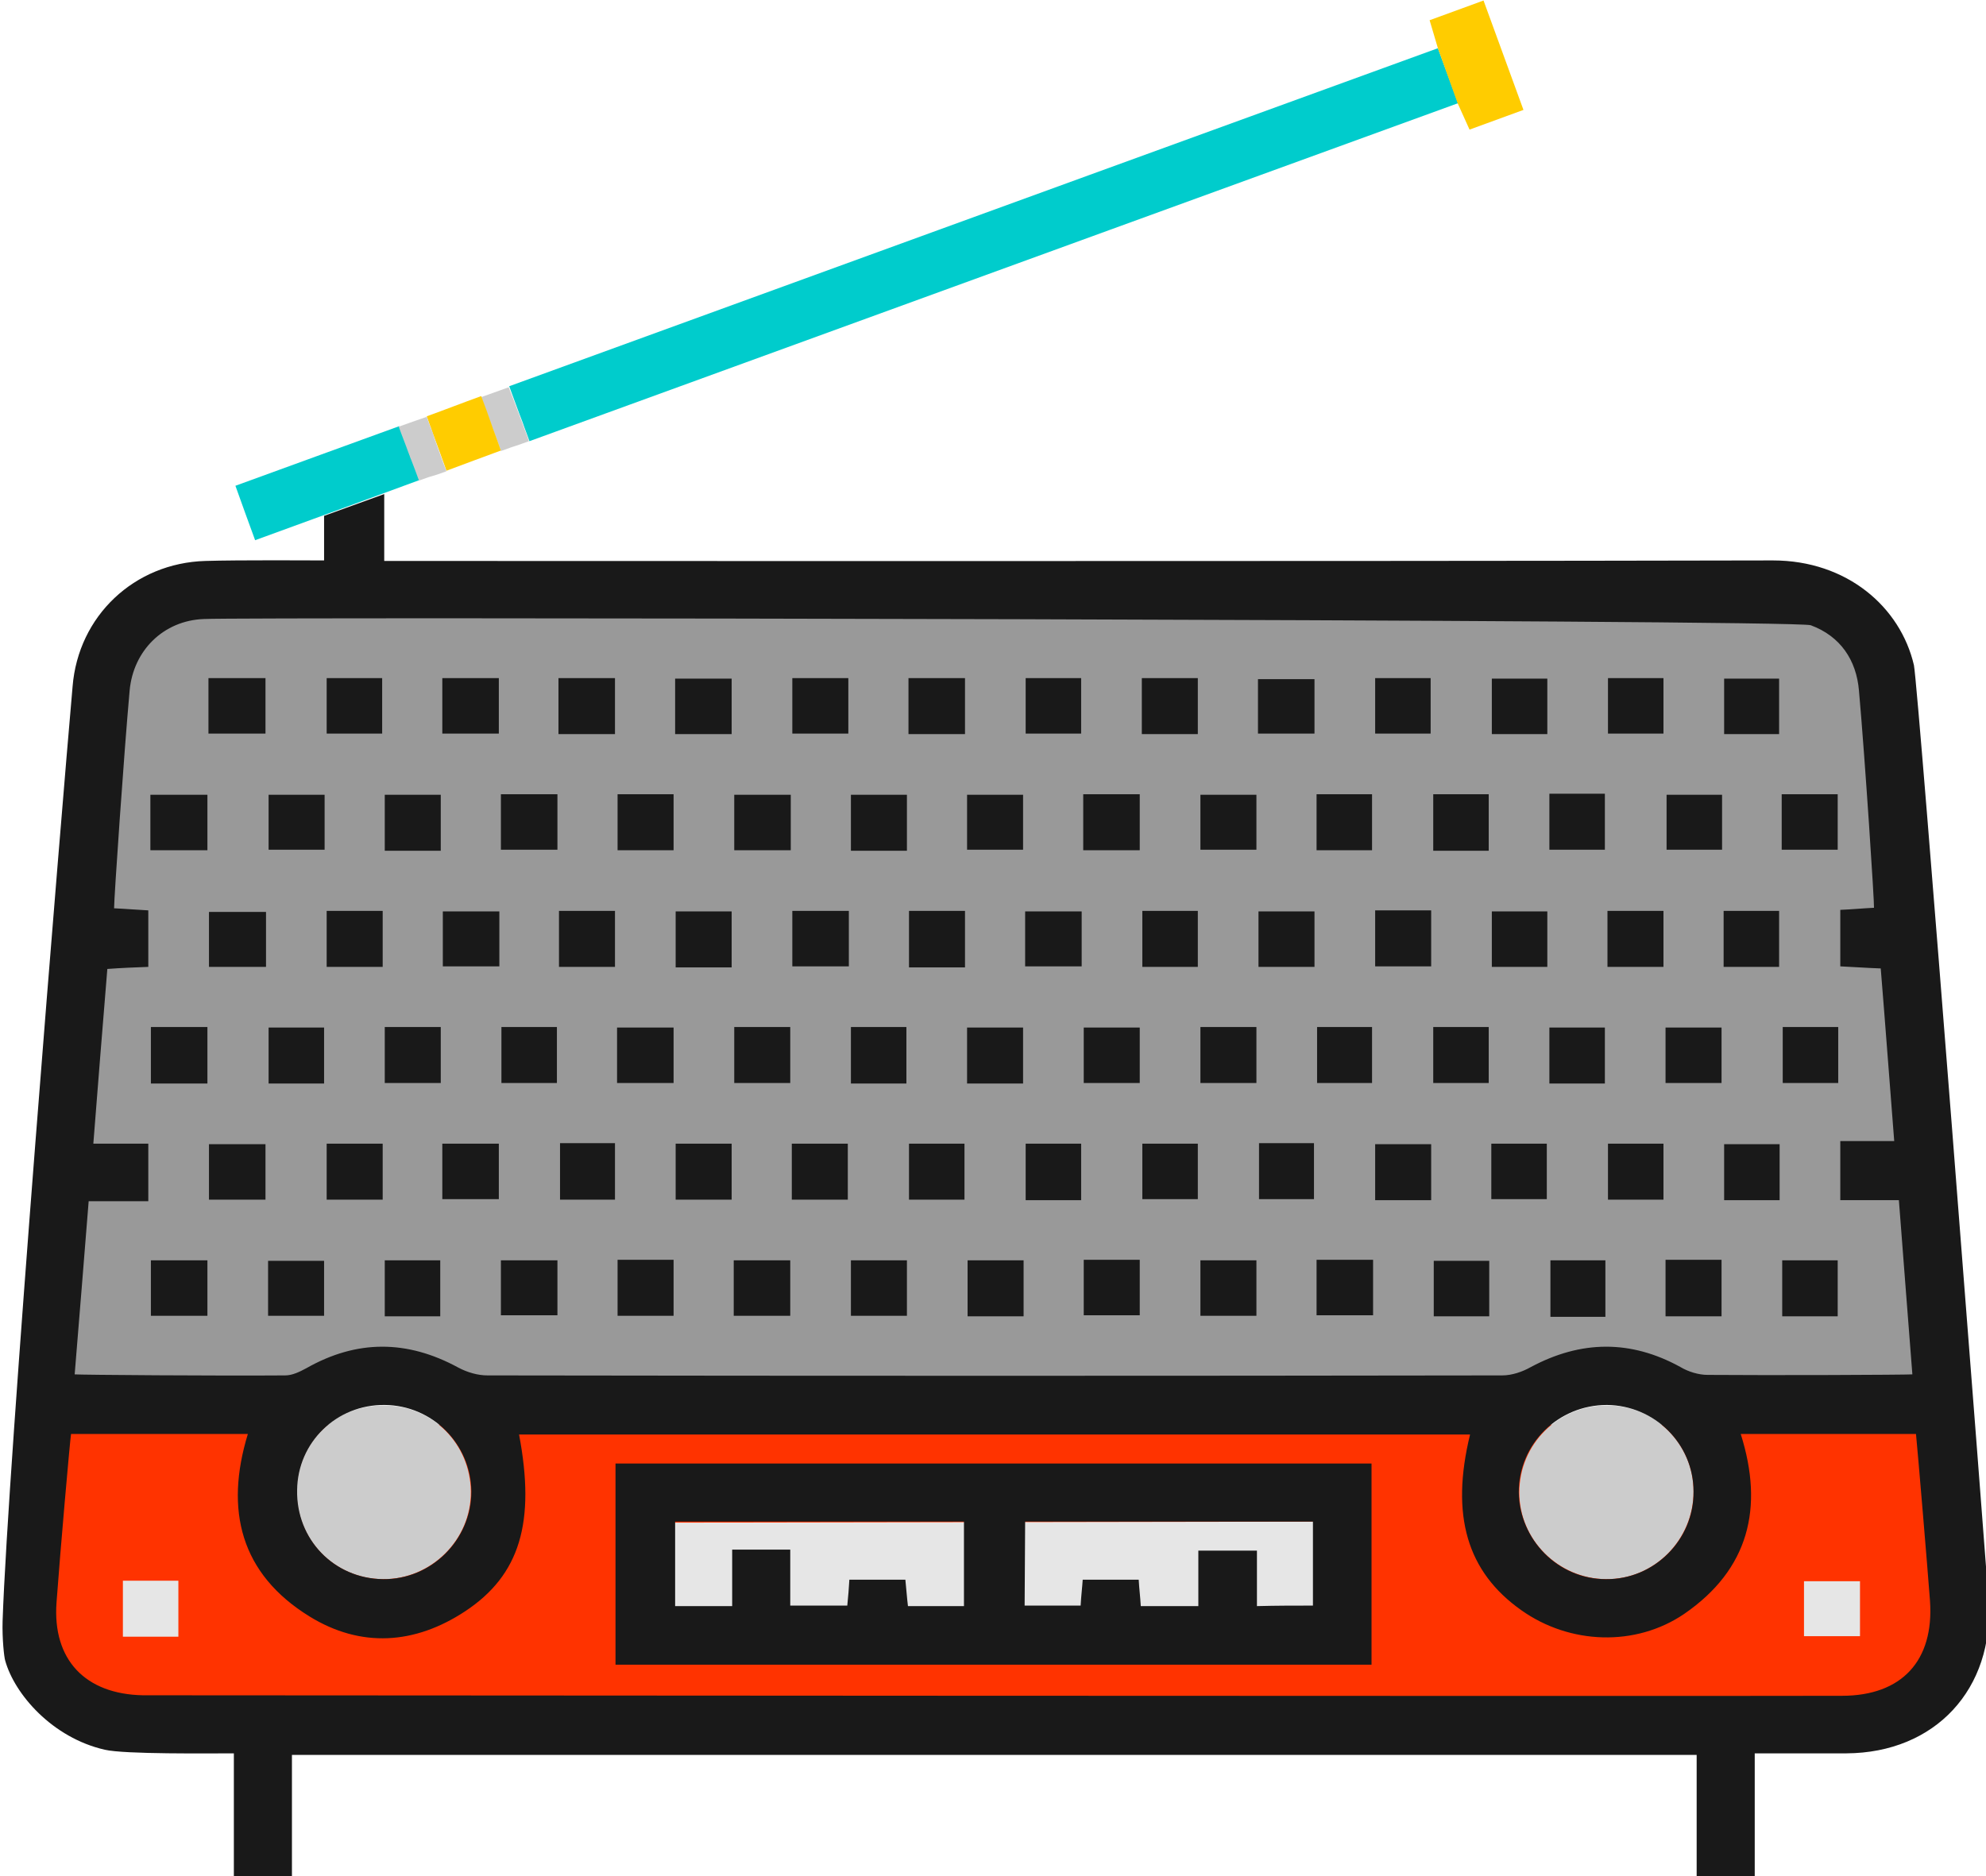
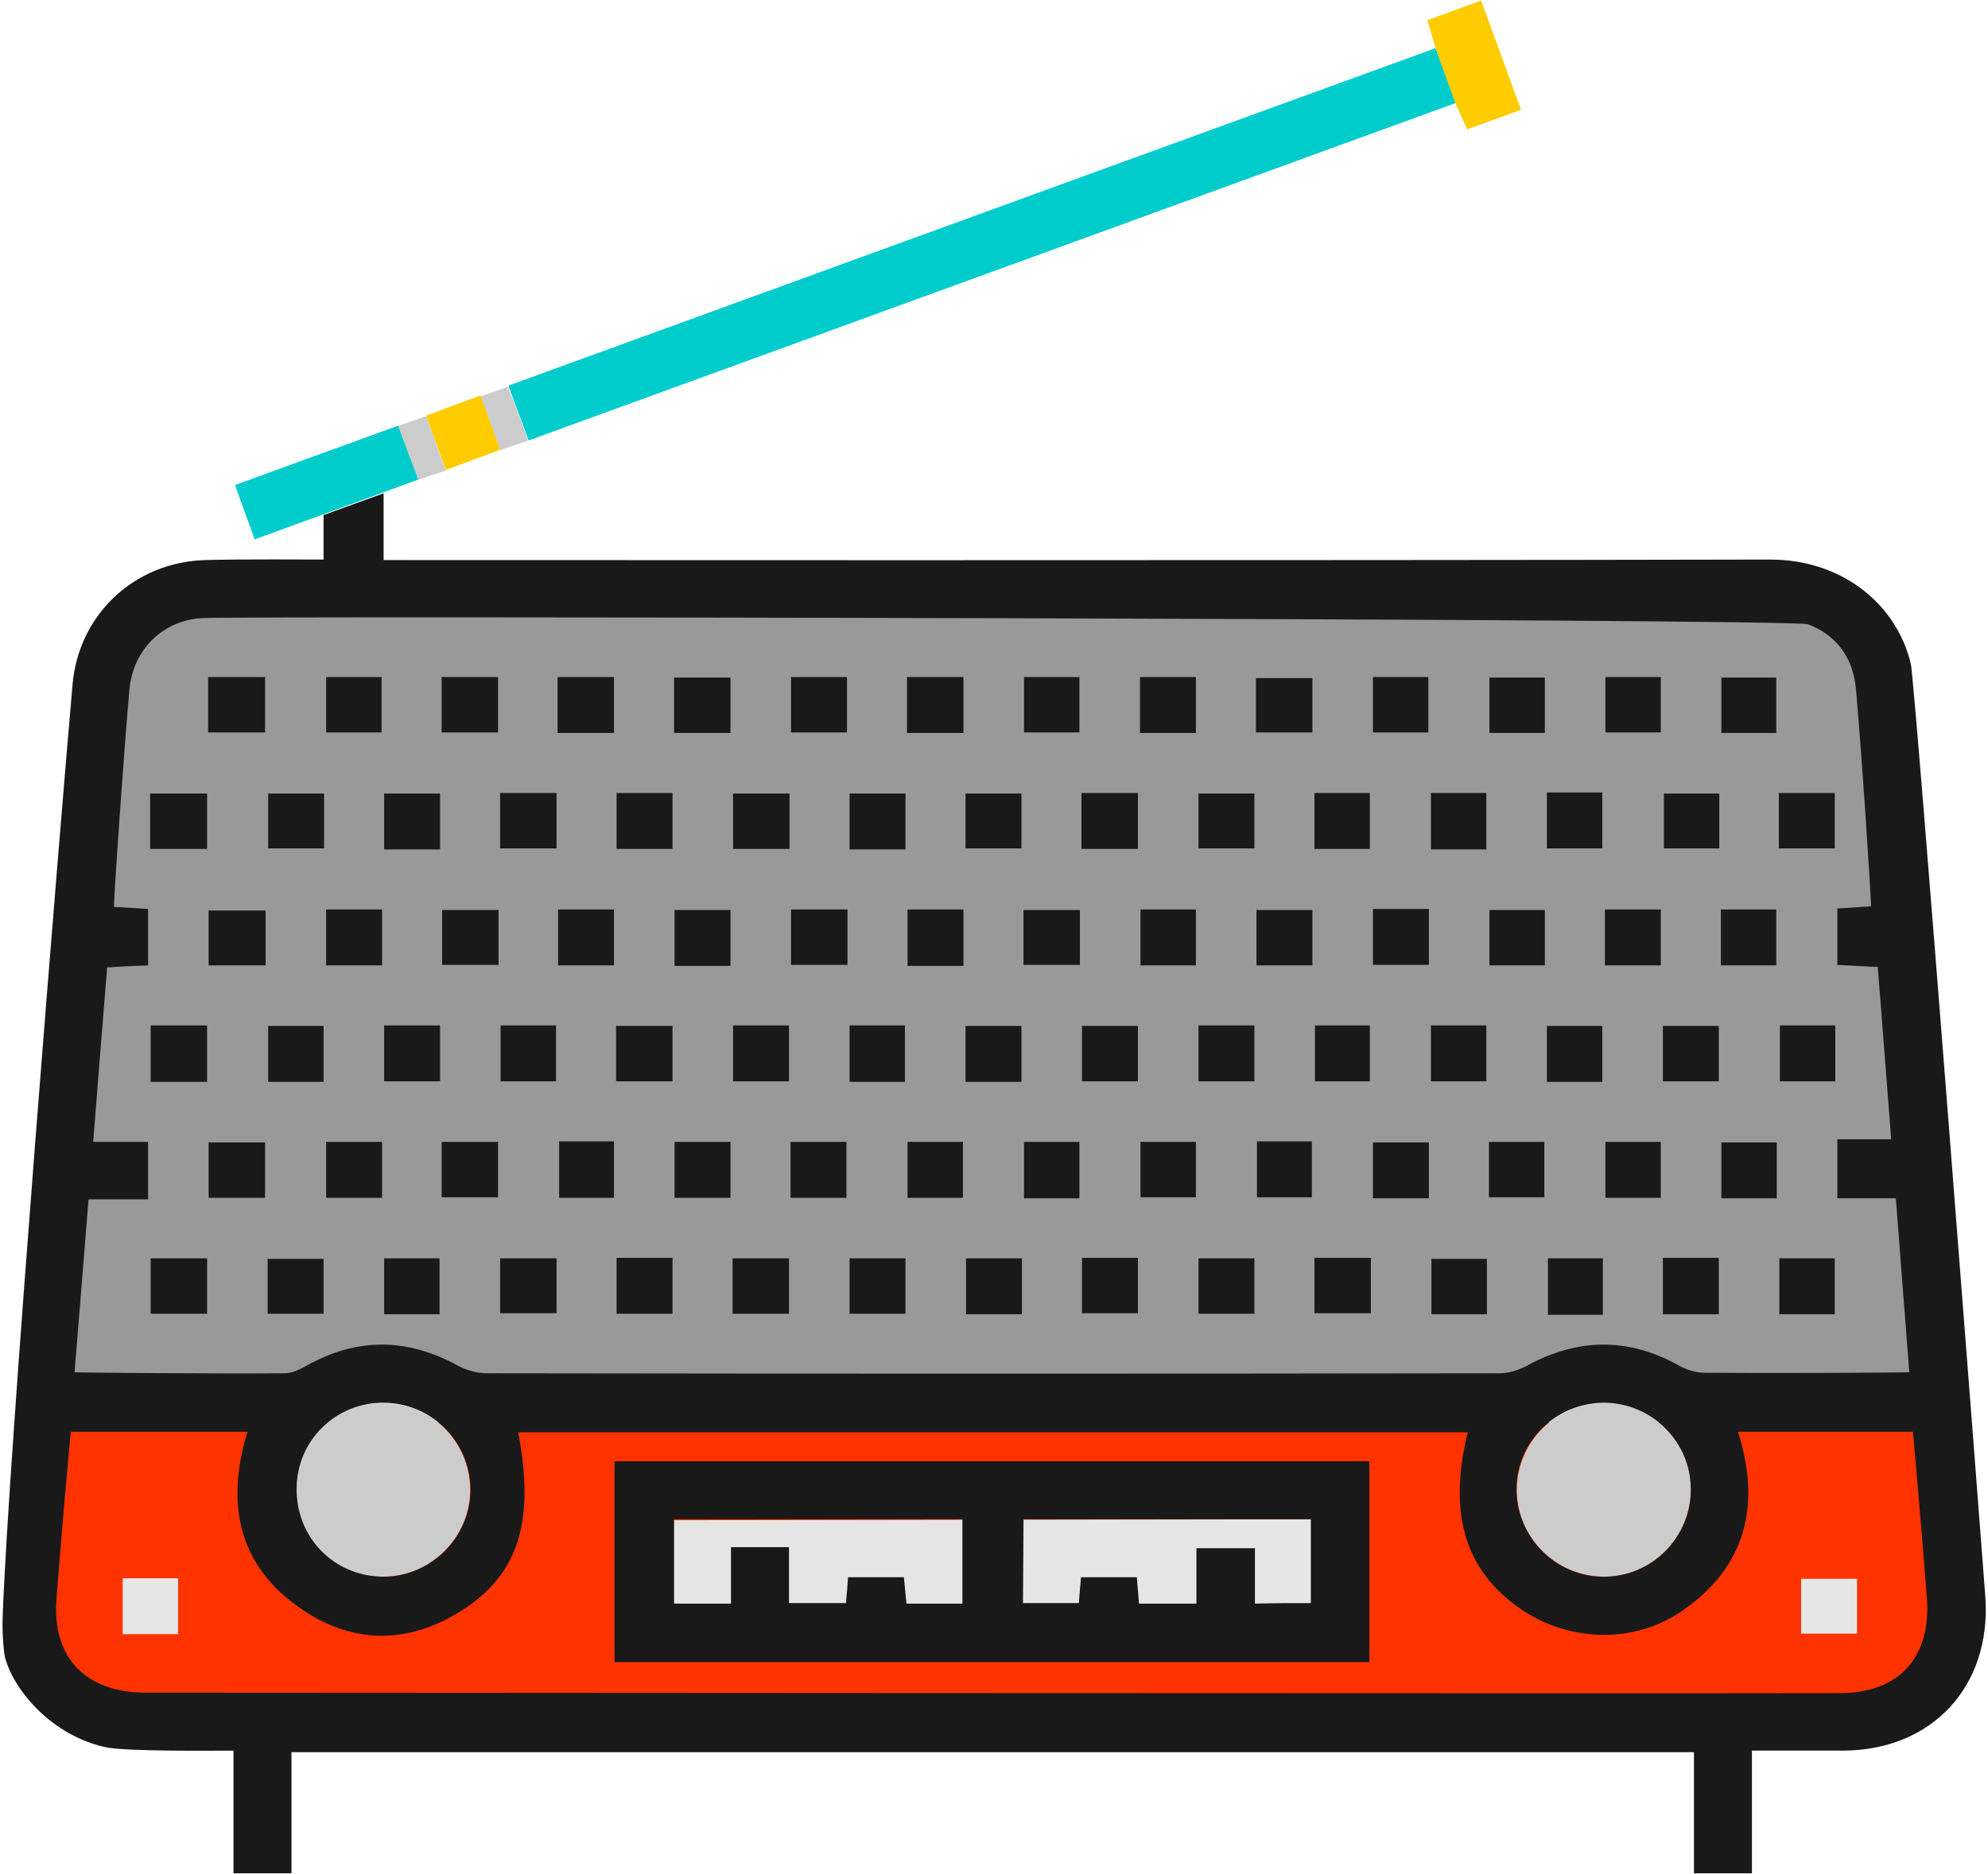
- <svg>
+ <svg xmlns="http://www.w3.org/2000/svg" version="1.1" x="0px" y="0px" viewBox="0 0 384 362" xml:space="preserve">
  <style type="text/css">
	.st0{fill:#FF3300;}
	.st1{fill:#999999;}
	.st2{fill:#CCCCCC;}
	.st3{fill:#E6E6E6;}
	.st4{fill:#00CCCC;}
	.st5{fill:#FFCC00;}
	.st6{fill:#191919;}
	.st7{display:none;fill:#191919;}
</style>
  <g id="rad">
    <path id="fond_bandeau" class="st0" d="M375.8,309.4c0.8,12.4-5.5,19.8-17.3,19.8H24.2c-11.4-0.2-17.7-7.3-17-19.3   c0.7-10.5,2.7-33.8,2.9-35.1H373C373.4,279.1,375.3,302.1,375.8,309.4z" />
    <path id="fond_enceinte" class="st1" d="M373.5,266.8c-1.5,0.1-363.8,0.1-364.8,0c0.9-11.4,9.8-123.3,10.9-135.9   c0.7-7.9,6.7-13.9,14.7-14.2c7.7-0.3,316.3,0.1,319.2,1.2c5.8,2.2,9,6.9,9.6,13C364.3,144.9,372.6,255.1,373.5,266.8L373.5,266.8z" />
    <g id="boutons">
      <path id="RD" class="st2" d="M326.6,287.7c0,9.3-7.6,17-16.9,16.9c-9.2-0.1-16.7-7.6-16.7-16.7c0-9.3,7.5-16.9,17-16.8    C319.1,271.1,326.6,278.5,326.6,287.7z" />
      <path id="RG" class="st2" d="M90.8,287.7c0.1,9.3-7.7,17-17,16.9c-9.4-0.1-16.7-7.7-16.6-17.1c0.1-9.3,7.5-16.5,16.9-16.4    C83.4,271.1,90.7,278.5,90.8,287.7z" />
      <path id="CD" class="st3" d="M358.7,305v10.6h-10.8V305H358.7z" />
      <path id="CG" class="st3" d="M34.4,304.9v10.8H23.7v-10.8H34.4z" />
    </g>
    <g id="antenne">
      <path id="base" class="st4" d="M79.4,88.6c0.5,1.3,1,2.6,1.5,4c-2.4,0.9-27,9.9-31.7,11.6c-1.3-3.5-2.5-6.9-3.8-10.5    c10.5-3.8,20.8-7.6,31.6-11.5c0.6,1.8,1.3,3.4,1.9,5.1C79,87.8,79.2,88.2,79.4,88.6L79.4,88.6z" />
      <path id="sup_bague" class="st2" d="M100.7,81.5c0.4,1.2,0.9,2.3,1.3,3.6c-3.5,1.3-1.6,0.5-5.4,1.9c-0.3-1-0.7-1.9-1-2.8    c-0.3-0.8-0.6-1.6-0.9-2.4c-0.6-1.7-1.3-3.4-1.9-5.2c3.6-1.3,1.7-0.6,5.3-1.9C99,76.9,99.8,79.2,100.7,81.5L100.7,81.5z" />
      <path id="bague" class="st5" d="M95.6,84.1c0.3,0.9,0.7,1.9,1,2.8c-3.5,1.3-6.8,2.5-10.5,3.9c-0.8-2.3-1.6-4.4-2.4-6.6    c-0.3-0.7-0.5-1.5-0.8-2.2c-0.2-0.6-0.4-1.1-0.6-1.7c3.6-1.3,6.9-2.6,10.5-3.9c0.7,1.8,1.3,3.5,1.9,5.2    C95,82.5,95.3,83.3,95.6,84.1L95.6,84.1z" />
      <path id="inf_bague" class="st2" d="M83.7,84.3c0.8,2.2,1.5,4.3,2.4,6.6c-3.5,1.3-1.5,0.4-5.3,1.8c-0.5-1.4-1-2.7-1.5-4    c-0.2-0.4-0.3-0.9-0.5-1.3c-0.6-1.7-1.3-3.4-1.9-5.1c3.6-1.3,1.7-0.6,5.4-1.9c0.2,0.6,0.4,1.1,0.6,1.7    C83.2,82.8,83.5,83.5,83.7,84.3z" />
      <path id="longe" class="st4" d="M277.3,9.3l3.9,10.6c0,0-119.3,43.4-179.1,65.2c-0.4-1.2-0.9-2.4-1.3-3.6c-0.9-2.3-1.7-4.6-2.6-7    C158,52.7,277.3,9.3,277.3,9.3z" />
      <polygon id="embout" class="st5" points="286.1,0.1 275.7,3.9 277.3,9.3 281.1,19.9 283.4,25 293.8,21.2   " />
    </g>
    <g id="ondulateur">
      <path id="fond_onde" class="st3" d="M254.6,293.5V310l-125.4,0.2v-16.5L254.6,293.5z" />
      <path id="squelette_onde_0" class="st6" d="M264.5,282.3v38.8H118.7v-38.8H264.5z M130.2,293.5v16.3h11v-10.9h11.2v10.8h11    c0.2-1.9,0.3-3.4,0.4-5h10.8c0.2,1.9,0.3,3.5,0.5,5.1h10.8v-16.3l11.8-0.2l-0.1,16.4h10.8c0.1-1.9,0.3-3.4,0.4-5h10.8    c0.1,1.8,0.3,3.3,0.4,5.1h11.1v-10.7h11.3v10.7c3.8-0.1,7.3-0.1,10.8-0.1l0,0v-16.2L130.2,293.5z" />
      <path id="squelette_onde_1" class="st7" d="M264.5,282.3v38.8H118.7v-38.8H264.5z M130.2,293.5v16.3h6v-7.9h11.2v7.8h11    c0.2-1.9,0.3-6.4,0.4-8h10.8c0.2,1.9,0.3,6.5,0.5,8.1h10.8v-13.3l11.8-0.2l-0.1,13.4h10.8c0.1-1.9,0.3-6.4,0.4-8h10.8    c0.1,1.8,0.3,6.3,0.4,8.1h11.1v-7.7h11.3v7.7c3.8-0.1,12.3-0.1,15.8-0.1l0,0v-16.2L130.2,293.5z" />
      <path id="squelette_onde_2" class="st7" d="M264.5,282.3v38.8H118.7v-38.8H264.5z M130.2,293.5v16.3h3v-4.9h11.2v4.8h11    c0.2-1.9,0.3-9.4,0.4-11h10.8c0.2,1.9,0.3,9.5,0.5,11.1h10.8v-7.3l11.8-0.2l-0.1,7.4h10.8c0.1-1.9,0.3-5.4,0.4-7h10.8    c0.1,1.8,0.3,5.3,0.4,7.1h11.1v-8.7h11.3v8.7c3.8-0.1,15.3-0.1,18.8-0.1l0,0v-16.2L130.2,293.5z" />
      <path id="squelette_onde_3" class="st7" d="M264.5,282.3v38.8H118.7v-38.8H264.5z M130.2,293.5v16.3h15v-13.9h11.2v13.8h11    c0.2-1.9,0.3-1.4,0.4-3h10.8c0.2,1.9,0.3,1.5,0.5,3.1h10.8v-10.3l11.8-0.2l-0.1,10.4h10.8c0.1-1.9,0.3-13.4,0.4-15h10.8    c0.1,1.8,0.3,13.3,0.4,15.1h11.1v-9.7h11.3v9.7c3.8-0.1,3.3-0.1,6.8-0.1l0,0v-16.2L130.2,293.5z" />
      <path id="squelette_onde_4" class="st7" d="M264.5,282.3v38.8H118.7v-38.8H264.5z M130.2,293.5v16.3h20v-14.9h11.2v14.8h11    c0.2-1.9,0.3-4.4,0.4-6h10.8c0.2,1.9,0.3,4.5,0.5,6.1h10.8v-1.3l11.8-0.2l-0.1,1.4h10.8c0.1-1.9,0.3-9.4,0.4-11h10.8    c0.1,1.8,0.3,9.3,0.4,11.1h11.1v-1.7h11.3v1.7c3.8-0.1-1.7-0.1,1.8-0.1l0,0v-16.2L130.2,293.5z" />
    </g>
    <path id="squelette_all" class="st6" d="M383.5,308.7c1.1,17.1-10.3,29.4-27.4,29.5h-17.7v23.7h-11.2v-23.4H56.3v23.4H45.1v-23.7   c-4.6,0-21.1,0.2-24.9-0.7C10.1,335.2,2.8,326.8,1,320.3c-0.2-0.6-0.6-4.2-0.5-7.6c1-29.8,11.3-155.4,13.5-180.3   c1.1-13.6,11.9-23.8,25.6-24.2c6.4-0.2,21.5-0.1,22.9-0.1v-8.6l11.6-4.2v12.9c1.9,0,180.3,0.1,267.8-0.1c14.3,0,24.6,9,27.2,20.2   C370,132.9,383,301.8,383.5,308.7L383.5,308.7z M355.2,327.1c11.6,0,17.8-6.8,17-18.3c-0.5-6.7-2.3-28.1-2.7-32.2h-33.8   c4.5,14.2,1.6,26.1-10.9,34.7c-9.4,6.4-22.1,5.9-31.4-0.7c-10.5-7.4-13.7-18.3-9.9-33.9H100.1c3.2,16.9,0.2,27.1-10.4,34.1   c-9.7,6.4-20.1,7.1-30,1c-13.3-8.2-16.4-20.5-11.9-35.2H13.7c-0.2,1.2-2.1,22.8-2.8,32.5c-0.8,11,5.5,17.7,16.7,17.9   C28.9,327,323.3,327.2,355.2,327.1L355.2,327.1z M368.8,265.1c-0.9-11.2-1.7-22.2-2.6-33.6h-11.3v-11.4h10.4   c-0.9-11.4-1.7-22.3-2.6-33.3c-2.9-0.1-5.4-0.3-7.8-0.4v-10.9c2.4-0.1,4.4-0.3,6.5-0.4c0.1-0.6-1.7-28.4-2.9-41.9   c-0.5-5.9-3.6-10.5-9.3-12.6c-2.8-1.1-302.4-1.6-309.9-1.2c-7.8,0.3-13.6,6.1-14.3,13.8c-1.1,12.2-3,40-3,42   c2.3,0.1,4.5,0.3,6.6,0.4v10.9c-2.7,0.1-5.2,0.2-7.9,0.4c-0.9,11.1-1.8,22-2.7,33.7h10.6v11.1H17.1c-0.9,11.4-1.8,22.3-2.7,33.4   c1,0.1,27.8,0.3,40.6,0.2c1.4,0,2.8-0.7,4.1-1.4c9.7-5.5,19.4-5.5,29.3-0.1c1.7,0.9,3.7,1.5,5.6,1.5c65.2,0.1,130.5,0.1,195.7,0   c1.9,0,3.9-0.7,5.5-1.6c9.7-5.2,19.3-5.3,28.9,0c1.5,0.9,3.5,1.5,5.2,1.5C341.2,265.3,367.3,265.2,368.8,265.1L368.8,265.1z    M309.7,304.6c9.3,0.1,17-7.6,16.9-16.9c0-9.2-7.5-16.6-16.7-16.7c-9.4,0-17,7.5-17,16.8C293,297,300.5,304.6,309.7,304.6   L309.7,304.6z M73.9,304.6c9.3,0.1,17-7.6,17-16.9c-0.1-9.2-7.5-16.6-16.7-16.7c-9.3-0.1-16.8,7.2-16.9,16.4   C57.1,296.9,64.4,304.5,73.9,304.6z" />
    <g id="squelette_enceinte">
      <path class="st6" d="M354.5,198.1v10.8h-10.7v-10.8H354.5z" />
      <path class="st6" d="M354.4,243.1v10.8h-10.7v-10.8H354.4z" />
      <path class="st6" d="M354.4,153.2v10.7h-10.8v-10.7H354.4z" />
      <path class="st6" d="M343.2,220.7v10.8h-10.7v-10.8H343.2z" />
      <path class="st6" d="M343.1,175.7v10.8h-10.7v-10.8L343.1,175.7L343.1,175.7z" />
      <path class="st6" d="M343.1,130.9v10.7h-10.6v-10.7H343.1z" />
      <path class="st6" d="M332.1,153.3v10.6h-10.7v-10.6H332.1z" />
      <path class="st6" d="M332,243v10.9h-10.8V243H332z" />
      <path class="st6" d="M332,198.2v10.7h-10.8v-10.7H332z" />
      <path class="st6" d="M320.8,175.7v10.8H310v-10.8L320.8,175.7L320.8,175.7z" />
      <path class="st6" d="M320.8,130.8v10.7h-10.7v-10.7H320.8z" />
      <path class="st6" d="M320.8,220.6v10.8h-10.7v-10.8H320.8z" />
      <path class="st6" d="M309.6,243.1V254H299v-10.9H309.6z" />
      <path class="st6" d="M309.5,198.2V209h-10.7v-10.8H309.5z" />
      <path class="st6" d="M309.5,153.1v10.8h-10.7v-10.8H309.5z" />
      <path class="st6" d="M287.1,153.2v10.9h-10.7v-10.9H287.1z" />
      <path class="st6" d="M298.4,130.9v10.7h-10.7v-10.7H298.4z" />
      <path class="st6" d="M298.4,175.8v10.7h-10.7v-10.7L298.4,175.8L298.4,175.8z" />
      <path class="st6" d="M298.3,220.6v10.7h-10.7v-10.7H298.3z" />
      <path class="st6" d="M287.2,243.2v10.7h-10.7v-10.7H287.2z" />
      <path class="st6" d="M287.1,198.1v10.8h-10.7v-10.8H287.1z" />
      <path class="st6" d="M276,175.6v10.8h-10.8v-10.8L276,175.6L276,175.6z" />
      <path class="st6" d="M276,220.7v10.8h-10.8v-10.8H276z" />
      <path class="st6" d="M275.9,130.8v10.7h-10.7v-10.7H275.9z" />
      <path class="st6" d="M264.8,243v10.7h-10.9V243H264.8z" />
      <path class="st6" d="M264.6,153.2V164h-10.7v-10.8H264.6z" />
      <path class="st6" d="M264.6,198.1v10.8H254v-10.8H264.6z" />
      <path class="st6" d="M253.5,131v10.5h-10.9V131H253.5z" />
      <path class="st6" d="M253.5,175.8v10.7h-10.8v-10.7L253.5,175.8L253.5,175.8z" />
      <path class="st6" d="M253.4,220.5v10.8h-10.6v-10.8H253.4z" />
      <path class="st6" d="M242.3,243.1v10.7h-10.8v-10.7H242.3z" />
      <path class="st6" d="M242.3,153.3v10.6h-10.8v-10.6H242.3z" />
      <path class="st6" d="M242.3,198.1v10.8h-10.8v-10.8H242.3z" />
      <path class="st6" d="M231,175.7v10.8h-10.7v-10.8L231,175.7L231,175.7z" />
      <path class="st6" d="M231,220.6v10.7h-10.7v-10.7H231z" />
      <path class="st6" d="M231,130.8v10.8h-10.8v-10.8H231z" />
      <path class="st6" d="M219.8,153.2V164h-10.9v-10.8H219.8z" />
      <path class="st6" d="M219.8,198.2v10.7H209v-10.7H219.8z" />
      <path class="st6" d="M219.8,243v10.7H209V243H219.8z" />
      <path class="st6" d="M208.6,175.8v10.6h-10.9v-10.6H208.6z" />
      <path class="st6" d="M208.5,220.6v10.9h-10.7v-10.9H208.5z" />
      <path class="st6" d="M208.5,130.8v10.7h-10.7v-10.7H208.5z" />
      <path class="st6" d="M197.4,243.1v10.8h-10.8v-10.8H197.4z" />
      <path class="st6" d="M197.3,198.2V209h-10.8v-10.8H197.3z" />
      <path class="st6" d="M197.3,153.3v10.6h-10.8v-10.6H197.3z" />
      <path class="st6" d="M186.1,175.7v10.9h-10.8v-10.9H186.1z" />
      <path class="st6" d="M186.1,130.8v10.8h-10.9v-10.8H186.1z" />
      <path class="st6" d="M186,220.6v10.8h-10.7v-10.8H186z" />
      <path class="st6" d="M174.9,243.1v10.7h-10.8v-10.7H174.9z" />
      <path class="st6" d="M174.9,153.3v10.8h-10.8v-10.8H174.9z" />
      <path class="st6" d="M174.8,198.1V209h-10.7v-10.9H174.8z" />
      <path class="st6" d="M163.7,175.7v10.7h-10.9v-10.7L163.7,175.7L163.7,175.7z" />
      <path class="st6" d="M163.6,130.8v10.7h-10.8v-10.7H163.6z" />
      <path class="st6" d="M163.5,220.6v10.8h-10.8v-10.8H163.5z" />
      <path class="st6" d="M152.5,153.3V164h-10.9v-10.7H152.5z" />
      <path class="st6" d="M152.4,198.1v10.8h-10.8v-10.8H152.4z" />
      <path class="st6" d="M152.4,243.1v10.7h-10.9v-10.7H152.4z" />
      <path class="st6" d="M141.1,175.8v10.8h-10.8v-10.8L141.1,175.8L141.1,175.8z" />
      <path class="st6" d="M141.1,130.9v10.7h-10.9v-10.7H141.1z" />
      <path class="st6" d="M141.1,220.6v10.8h-10.8v-10.8H141.1z" />
      <path class="st6" d="M129.9,153.2V164h-10.8v-10.8H129.9z" />
      <path class="st6" d="M129.9,198.2v10.7H119v-10.7H129.9z" />
      <path class="st6" d="M129.9,243v10.8h-10.8V243H129.9z" />
      <path class="st6" d="M118.6,130.8v10.8h-10.9v-10.8H118.6z" />
      <path class="st6" d="M118.6,175.7v10.8h-10.8v-10.8L118.6,175.7L118.6,175.7z" />
      <path class="st6" d="M118.6,220.5v10.9H108v-10.9H118.6z" />
      <path class="st6" d="M107.5,243.1v10.6H96.6v-10.6H107.5z" />
      <path class="st6" d="M107.5,153.2v10.7H96.6v-10.7H107.5z" />
      <path class="st6" d="M107.4,198.1v10.8H96.7v-10.8H107.4z" />
      <path class="st6" d="M96.3,175.8v10.6H85.4v-10.6H96.3z" />
      <path class="st6" d="M96.2,130.8v10.7H85.3v-10.7H96.2z" />
      <path class="st6" d="M96.2,220.6v10.7H85.3v-10.7H96.2z" />
      <path class="st6" d="M85,198.1v10.8H74.2v-10.8H85z" />
      <path class="st6" d="M85,153.3v10.8H74.2v-10.8H85z" />
      <path class="st6" d="M84.9,243.1v10.8H74.2v-10.8H84.9z" />
      <path class="st6" d="M73.8,175.7v10.8H63v-10.8L73.8,175.7L73.8,175.7z" />
      <path class="st6" d="M73.8,220.6v10.8H63v-10.8H73.8z" />
      <path class="st6" d="M73.7,130.8v10.7H63v-10.7H73.7z" />
      <path class="st6" d="M62.6,153.3v10.6H51.8v-10.6H62.6z" />
      <path class="st6" d="M62.5,243.2v10.6H51.7v-10.6H62.5z" />
      <path class="st6" d="M62.5,198.2V209H51.8v-10.8H62.5z" />
      <path class="st6" d="M51.3,175.9v10.6h-11v-10.6L51.3,175.9L51.3,175.9z" />
      <path class="st6" d="M51.2,130.8v10.7h-11v-10.7H51.2z" />
      <path class="st6" d="M51.2,220.7v10.7H40.3v-10.7H51.2z" />
      <path class="st6" d="M40,198.1V209H29.1v-10.9H40z" />
      <path class="st6" d="M40,243.1v10.7H29.1v-10.7H40z" />
      <path class="st6" d="M40,153.3V164H29v-10.7H40z" />
    </g>
  </g>
</svg>
